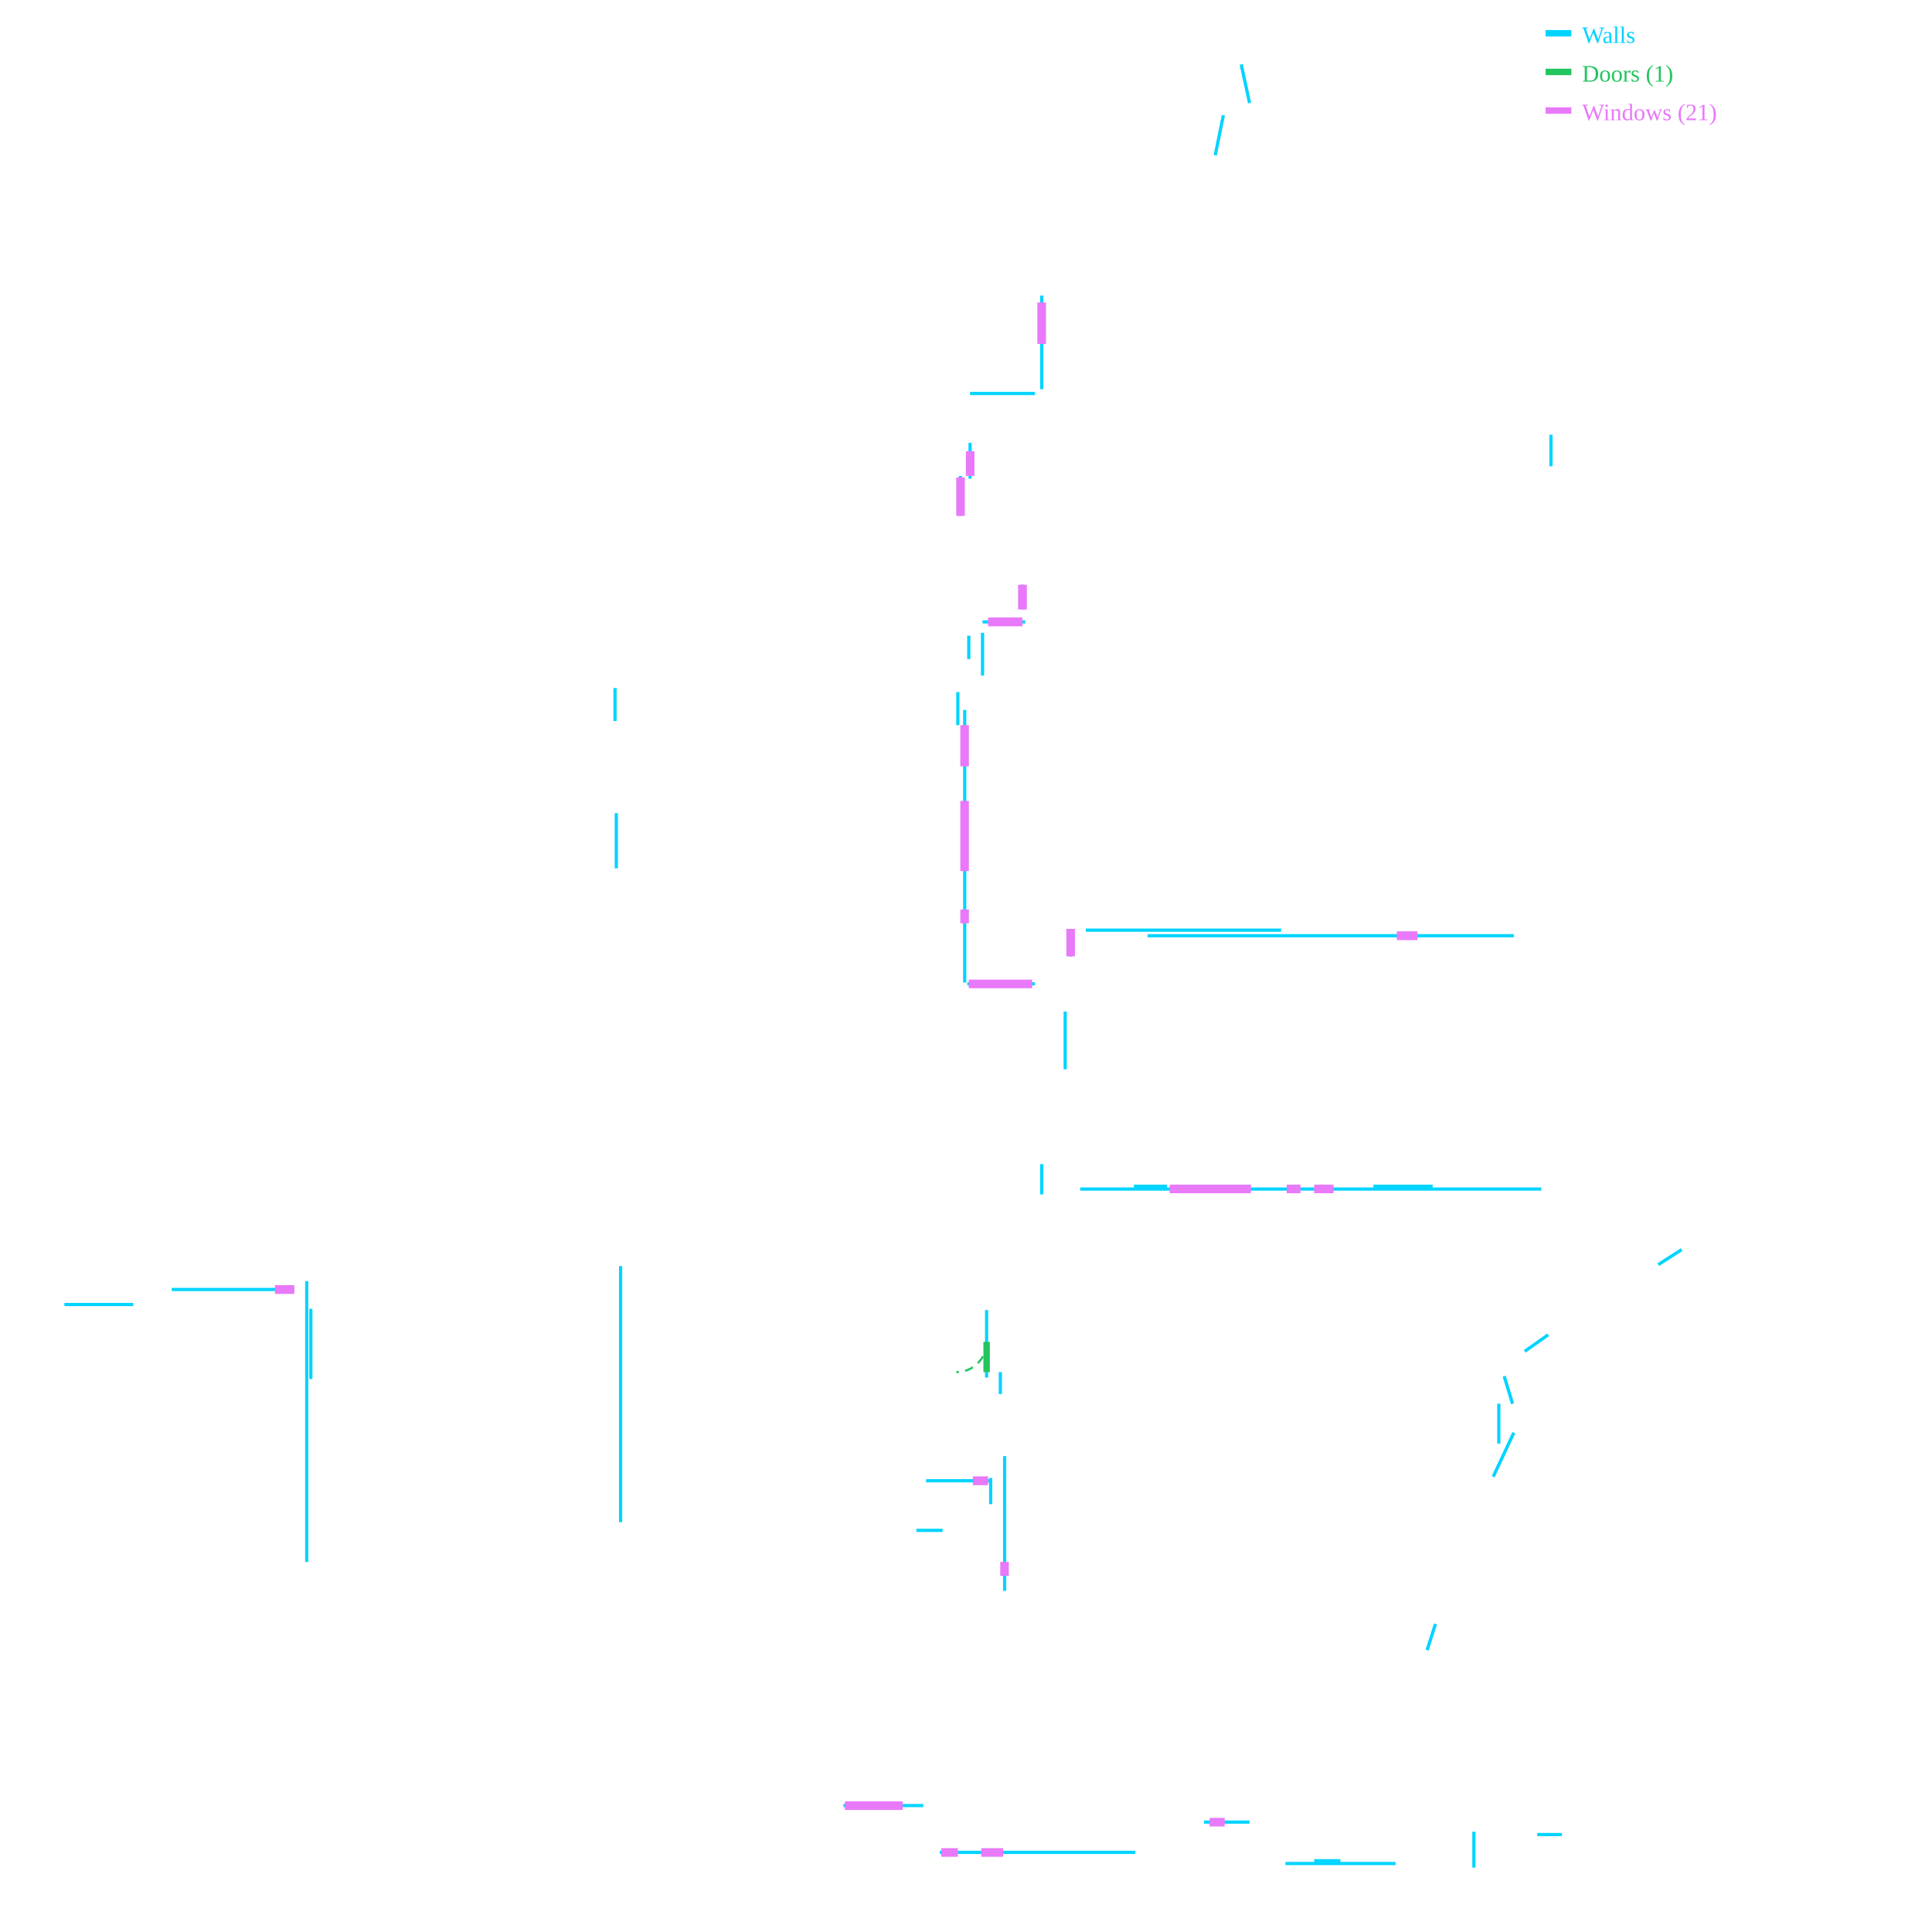
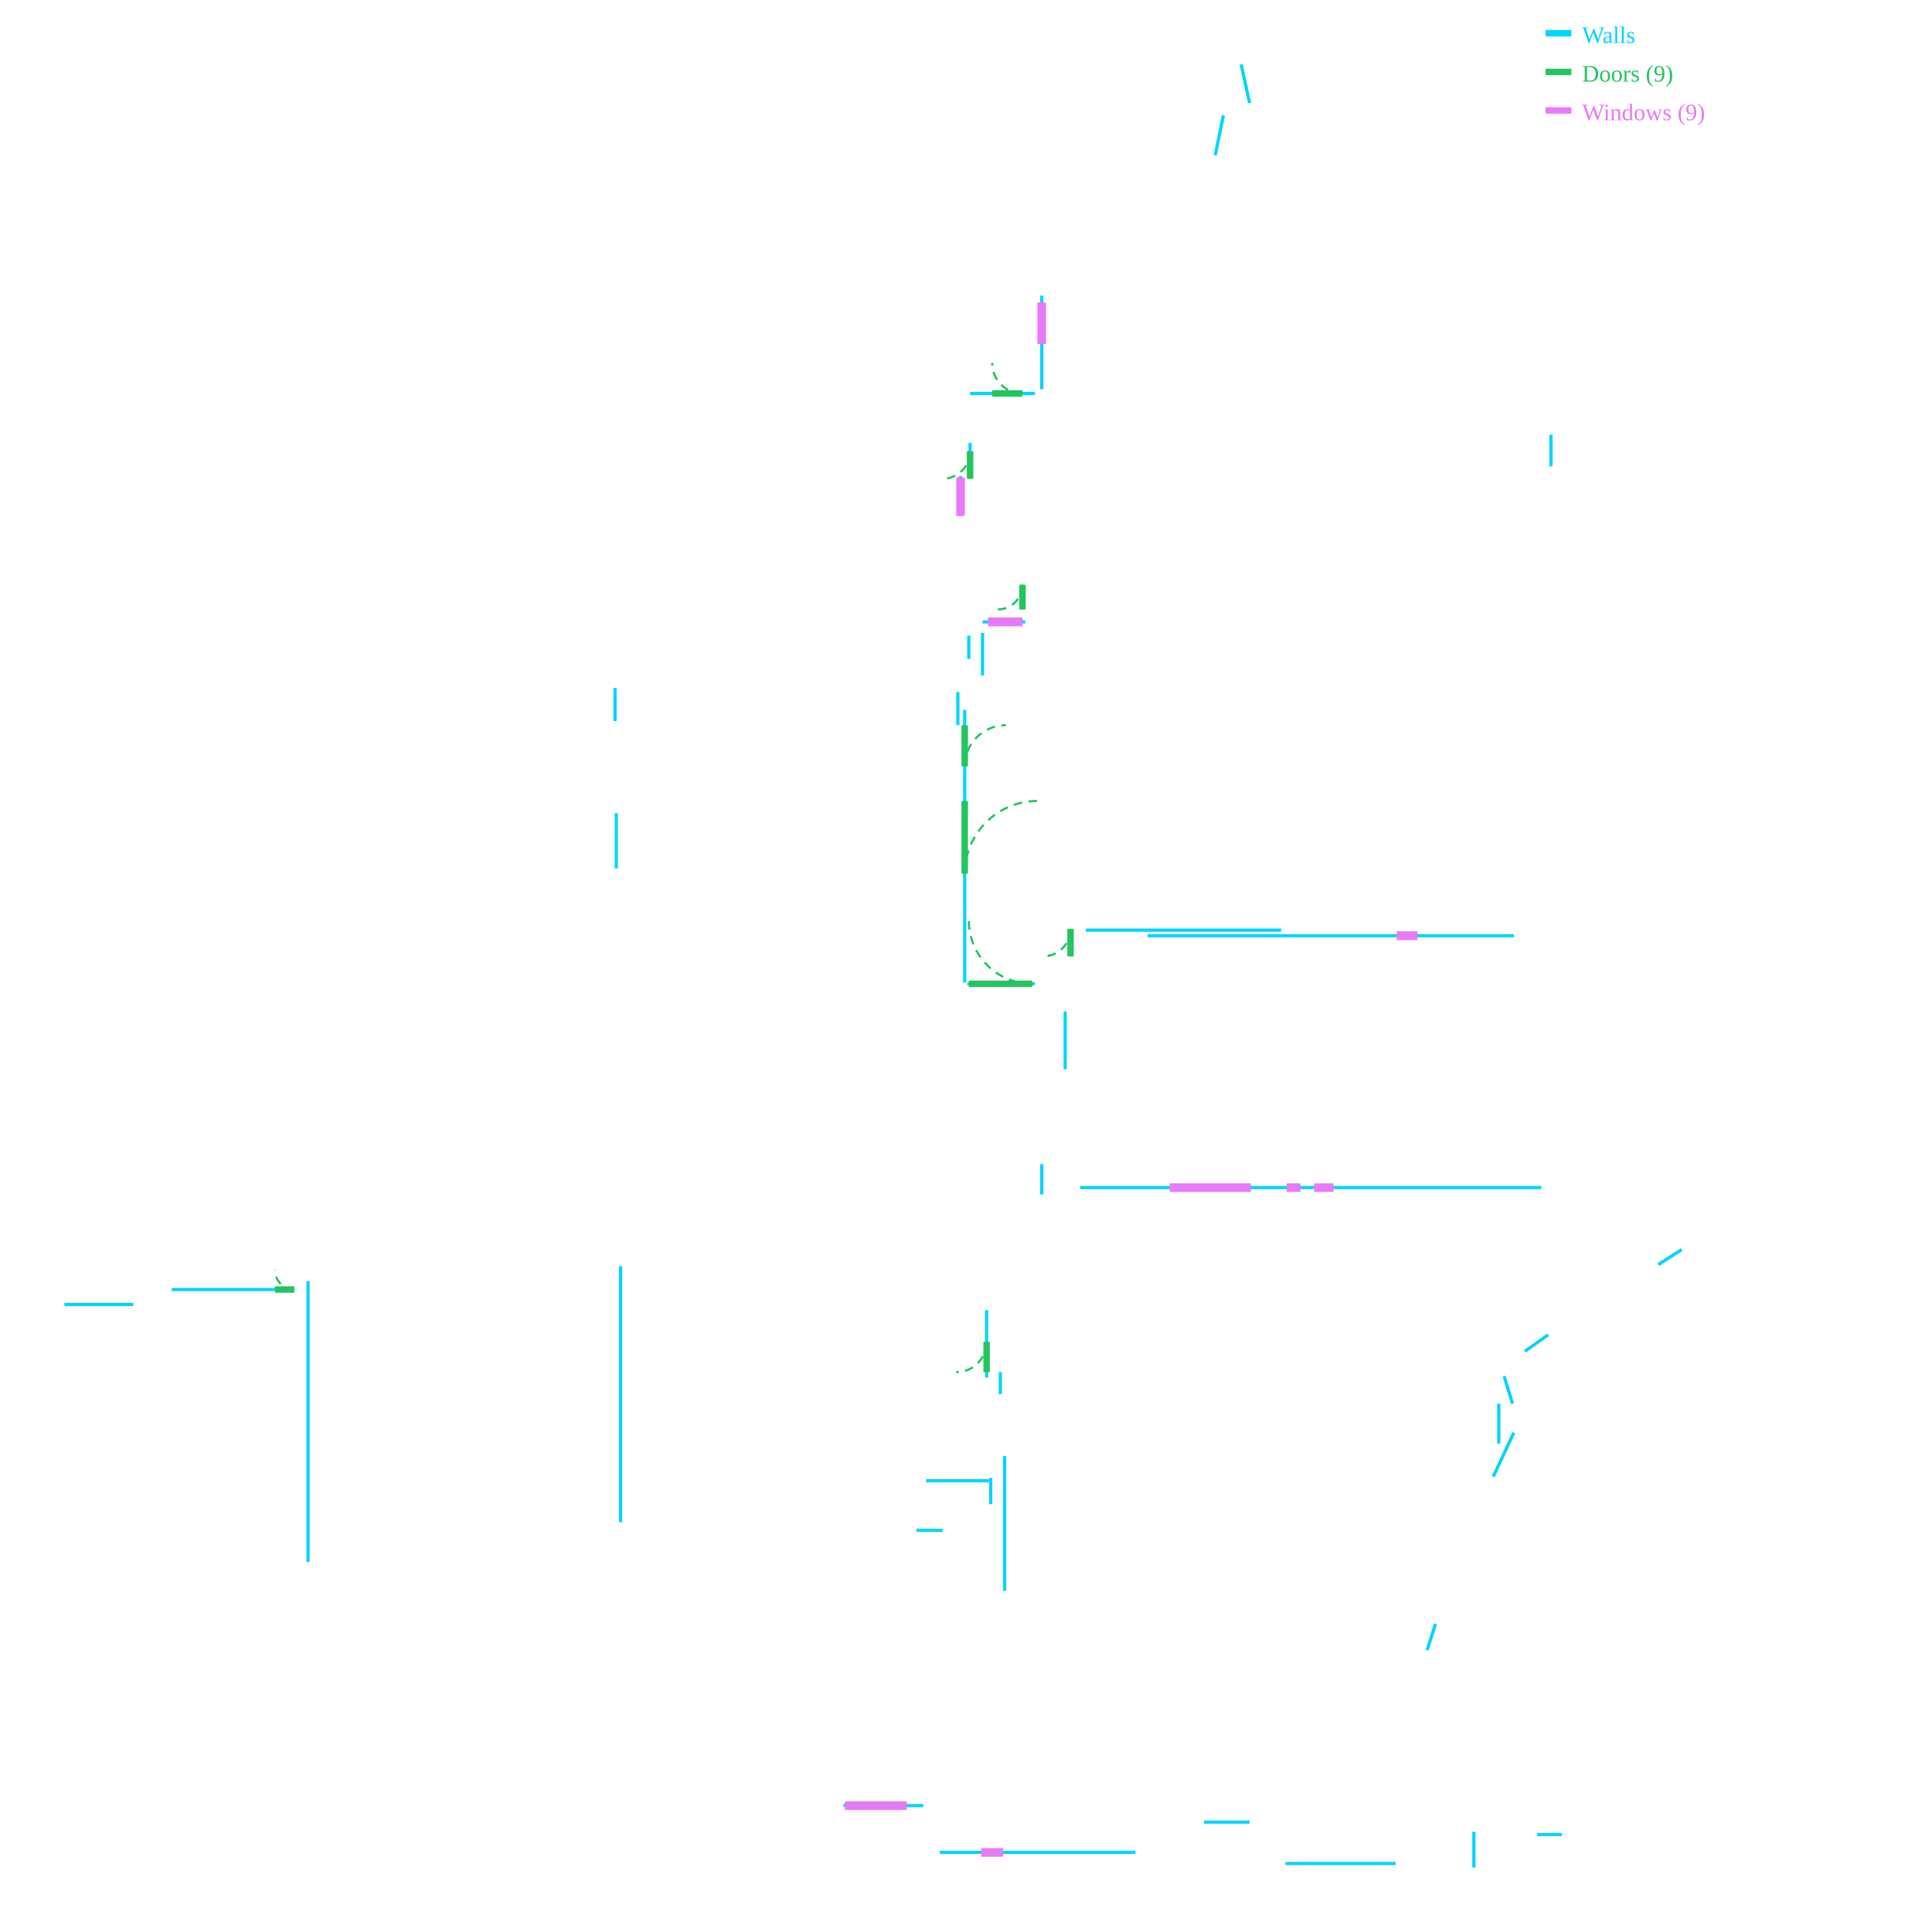
<svg xmlns="http://www.w3.org/2000/svg" width="900" height="900" style="background:#070b18">
-   <line x1="503.2" y1="553.9" x2="718.0" y2="553.9" stroke="#00d4ff" stroke-width="1.5" />
+   <line x1="503.2" y1="553.2" x2="718.0" y2="553.2" stroke="#00d4ff" stroke-width="1.5" />
  <line x1="534.6" y1="435.9" x2="705.2" y2="435.9" stroke="#00d4ff" stroke-width="1.5" />
-   <line x1="142.9" y1="727.6" x2="142.9" y2="596.8" stroke="#00d4ff" stroke-width="1.5" />
+   <line x1="143.5" y1="596.8" x2="143.5" y2="727.6" stroke="#00d4ff" stroke-width="1.5" />
  <line x1="449.4" y1="330.7" x2="449.4" y2="457.7" stroke="#00d4ff" stroke-width="1.5" />
  <line x1="289.1" y1="709.1" x2="289.1" y2="589.8" stroke="#00d4ff" stroke-width="1.5" />
  <line x1="446.2" y1="337.8" x2="446.2" y2="322.4" stroke="#00d4ff" stroke-width="1.5" />
  <line x1="468.0" y1="741.1" x2="468.0" y2="678.3" stroke="#00d4ff" stroke-width="1.5" />
  <line x1="598.8" y1="868.1" x2="650.1" y2="868.1" stroke="#00d4ff" stroke-width="1.5" />
  <line x1="485.3" y1="181.3" x2="485.3" y2="137.7" stroke="#00d4ff" stroke-width="1.5" />
  <line x1="505.8" y1="433.3" x2="596.8" y2="433.3" stroke="#00d4ff" stroke-width="1.5" />
-   <line x1="612.2" y1="866.8" x2="624.4" y2="866.8" stroke="#00d4ff" stroke-width="1.5" />
  <line x1="30.0" y1="607.7" x2="62.1" y2="607.7" stroke="#00d4ff" stroke-width="1.5" />
  <line x1="437.8" y1="862.9" x2="528.9" y2="862.9" stroke="#00d4ff" stroke-width="1.5" />
  <line x1="287.1" y1="378.8" x2="287.1" y2="404.5" stroke="#00d4ff" stroke-width="1.5" />
  <line x1="498.7" y1="445.5" x2="498.7" y2="433.3" stroke="#00d4ff" stroke-width="1.5" />
  <line x1="459.6" y1="641.7" x2="459.6" y2="610.3" stroke="#00d4ff" stroke-width="1.5" />
  <line x1="80.0" y1="600.7" x2="137.1" y2="600.7" stroke="#00d4ff" stroke-width="1.5" />
-   <line x1="144.8" y1="642.4" x2="144.8" y2="609.7" stroke="#00d4ff" stroke-width="1.5" />
  <line x1="447.4" y1="240.3" x2="447.4" y2="221.7" stroke="#00d4ff" stroke-width="1.5" />
  <line x1="560.9" y1="848.8" x2="582.1" y2="848.8" stroke="#00d4ff" stroke-width="1.5" />
-   <line x1="528.2" y1="552.6" x2="543.6" y2="552.6" stroke="#00d4ff" stroke-width="1.5" />
  <line x1="496.2" y1="471.2" x2="496.2" y2="498.1" stroke="#00d4ff" stroke-width="1.5" />
-   <line x1="639.8" y1="552.6" x2="667.4" y2="552.6" stroke="#00d4ff" stroke-width="1.5" />
  <line x1="461.5" y1="688.5" x2="461.5" y2="700.7" stroke="#00d4ff" stroke-width="1.5" />
  <line x1="485.3" y1="556.4" x2="485.3" y2="542.3" stroke="#00d4ff" stroke-width="1.5" />
  <line x1="476.3" y1="283.9" x2="476.3" y2="272.4" stroke="#00d4ff" stroke-width="1.5" />
  <line x1="450.6" y1="458.3" x2="482.1" y2="458.3" stroke="#00d4ff" stroke-width="1.5" />
  <line x1="466.0" y1="649.4" x2="466.0" y2="639.2" stroke="#00d4ff" stroke-width="1.5" />
  <line x1="451.9" y1="223.0" x2="451.9" y2="206.3" stroke="#00d4ff" stroke-width="1.5" />
  <line x1="716.1" y1="854.6" x2="727.6" y2="854.6" stroke="#00d4ff" stroke-width="1.5" />
  <line x1="686.6" y1="870.0" x2="686.6" y2="853.3" stroke="#00d4ff" stroke-width="1.5" />
  <line x1="698.2" y1="672.5" x2="698.2" y2="653.9" stroke="#00d4ff" stroke-width="1.5" />
  <line x1="451.3" y1="307.0" x2="451.3" y2="296.1" stroke="#00d4ff" stroke-width="1.5" />
  <line x1="431.4" y1="689.8" x2="460.9" y2="689.8" stroke="#00d4ff" stroke-width="1.5" />
  <line x1="578.2" y1="30.0" x2="582.1" y2="48.0" stroke="#00d4ff" stroke-width="1.5" />
  <line x1="566.1" y1="72.3" x2="569.9" y2="53.7" stroke="#00d4ff" stroke-width="1.5" />
  <line x1="392.9" y1="841.1" x2="430.1" y2="841.1" stroke="#00d4ff" stroke-width="1.5" />
  <line x1="451.9" y1="183.3" x2="482.1" y2="183.3" stroke="#00d4ff" stroke-width="1.5" />
  <line x1="426.9" y1="712.9" x2="439.1" y2="712.9" stroke="#00d4ff" stroke-width="1.5" />
  <line x1="695.6" y1="687.9" x2="705.2" y2="667.4" stroke="#00d4ff" stroke-width="1.5" />
  <line x1="664.8" y1="768.7" x2="668.7" y2="756.5" stroke="#00d4ff" stroke-width="1.5" />
  <line x1="722.5" y1="217.2" x2="722.5" y2="202.5" stroke="#00d4ff" stroke-width="1.5" />
  <line x1="457.7" y1="294.8" x2="457.7" y2="314.7" stroke="#00d4ff" stroke-width="1.5" />
  <line x1="286.5" y1="320.5" x2="286.5" y2="335.9" stroke="#00d4ff" stroke-width="1.5" />
  <line x1="772.5" y1="589.1" x2="783.4" y2="582.1" stroke="#00d4ff" stroke-width="1.5" />
  <line x1="700.7" y1="641.1" x2="704.6" y2="653.9" stroke="#00d4ff" stroke-width="1.5" />
  <line x1="710.3" y1="629.5" x2="721.2" y2="621.8" stroke="#00d4ff" stroke-width="1.5" />
  <line x1="457.7" y1="289.7" x2="477.6" y2="289.7" stroke="#00d4ff" stroke-width="1.5" />
+   <line x1="449.4" y1="337.8" x2="449.4" y2="357.0" stroke="#22c55e" stroke-width="3" />
+   <path d="M 449.4,357.0 A 19.2,19.2 0 0,1 468.6,337.8" stroke="#22c55e" stroke-width="1" fill="none" stroke-dasharray="4,3" />
+   <line x1="449.4" y1="373.1" x2="449.4" y2="407.0" stroke="#22c55e" stroke-width="3" />
+   <path d="M 449.4,407.0 A 34.0,34.0 0 0,1 483.3,373.1" stroke="#22c55e" stroke-width="1" fill="none" stroke-dasharray="4,3" />
+   <line x1="498.7" y1="445.5" x2="498.7" y2="432.7" stroke="#22c55e" stroke-width="3" />
+   <path d="M 498.7,432.7 A 12.8,12.8 0 0,1 485.9,445.5" stroke="#22c55e" stroke-width="1" fill="none" stroke-dasharray="4,3" />
  <line x1="459.6" y1="639.2" x2="459.6" y2="625.1" stroke="#22c55e" stroke-width="3" />
  <path d="M 459.6,625.1 A 14.1,14.1 0 0,1 445.5,639.2" stroke="#22c55e" stroke-width="1" fill="none" stroke-dasharray="4,3" />
-   <line x1="544.9" y1="554.6" x2="582.7" y2="554.6" stroke="#e879f9" stroke-width="2.5" />
-   <line x1="544.9" y1="553.1" x2="582.7" y2="553.1" stroke="#e879f9" stroke-width="2.5" />
-   <line x1="599.4" y1="554.6" x2="605.8" y2="554.6" stroke="#e879f9" stroke-width="2.5" />
-   <line x1="599.4" y1="553.1" x2="605.8" y2="553.1" stroke="#e879f9" stroke-width="2.5" />
-   <line x1="612.2" y1="554.6" x2="621.2" y2="554.6" stroke="#e879f9" stroke-width="2.5" />
-   <line x1="612.2" y1="553.1" x2="621.2" y2="553.1" stroke="#e879f9" stroke-width="2.5" />
+   <line x1="128.1" y1="600.7" x2="137.1" y2="600.7" stroke="#22c55e" stroke-width="3" />
+   <path d="M 137.1,600.7 A 9.0,9.0 0 0,1 128.1,591.7" stroke="#22c55e" stroke-width="1" fill="none" stroke-dasharray="4,3" />
+   <line x1="476.3" y1="283.9" x2="476.3" y2="272.4" stroke="#22c55e" stroke-width="3" />
+   <path d="M 476.3,272.4 A 11.5,11.5 0 0,1 464.7,283.9" stroke="#22c55e" stroke-width="1" fill="none" stroke-dasharray="4,3" />
+   <line x1="451.3" y1="458.3" x2="480.8" y2="458.3" stroke="#22c55e" stroke-width="3" />
+   <path d="M 480.8,458.3 A 29.5,29.5 0 0,1 451.3,428.8" stroke="#22c55e" stroke-width="1" fill="none" stroke-dasharray="4,3" />
+   <line x1="451.9" y1="223.0" x2="451.9" y2="210.2" stroke="#22c55e" stroke-width="3" />
+   <path d="M 451.9,210.2 A 12.8,12.8 0 0,1 439.1,223.0" stroke="#22c55e" stroke-width="1" fill="none" stroke-dasharray="4,3" />
+   <line x1="462.2" y1="183.3" x2="476.3" y2="183.3" stroke="#22c55e" stroke-width="3" />
+   <path d="M 476.3,183.3 A 14.1,14.1 0 0,1 462.2,169.1" stroke="#22c55e" stroke-width="1" fill="none" stroke-dasharray="4,3" />
+   <line x1="544.9" y1="554.0" x2="582.7" y2="554.0" stroke="#e879f9" stroke-width="2.5" />
+   <line x1="544.9" y1="552.5" x2="582.7" y2="552.5" stroke="#e879f9" stroke-width="2.5" />
+   <line x1="599.4" y1="554.0" x2="605.8" y2="554.0" stroke="#e879f9" stroke-width="2.5" />
+   <line x1="599.4" y1="552.5" x2="605.8" y2="552.5" stroke="#e879f9" stroke-width="2.5" />
+   <line x1="612.2" y1="554.0" x2="621.2" y2="554.0" stroke="#e879f9" stroke-width="2.5" />
+   <line x1="612.2" y1="552.5" x2="621.2" y2="552.5" stroke="#e879f9" stroke-width="2.5" />
  <line x1="650.7" y1="436.7" x2="660.3" y2="436.7" stroke="#e879f9" stroke-width="2.5" />
  <line x1="650.7" y1="435.1" x2="660.3" y2="435.1" stroke="#e879f9" stroke-width="2.5" />
-   <line x1="448.6" y1="337.8" x2="448.6" y2="357.0" stroke="#e879f9" stroke-width="2.5" />
-   <line x1="450.1" y1="337.8" x2="450.1" y2="357.0" stroke="#e879f9" stroke-width="2.5" />
-   <line x1="448.6" y1="373.1" x2="448.6" y2="405.8" stroke="#e879f9" stroke-width="2.5" />
-   <line x1="450.1" y1="373.1" x2="450.1" y2="405.8" stroke="#e879f9" stroke-width="2.5" />
-   <line x1="448.6" y1="423.7" x2="448.6" y2="430.1" stroke="#e879f9" stroke-width="2.5" />
-   <line x1="450.1" y1="423.7" x2="450.1" y2="430.1" stroke="#e879f9" stroke-width="2.5" />
-   <line x1="468.7" y1="734.1" x2="468.7" y2="727.6" stroke="#e879f9" stroke-width="2.5" />
-   <line x1="467.2" y1="734.1" x2="467.2" y2="727.6" stroke="#e879f9" stroke-width="2.5" />
  <line x1="486.0" y1="160.2" x2="486.0" y2="140.9" stroke="#e879f9" stroke-width="2.5" />
  <line x1="484.5" y1="160.2" x2="484.5" y2="140.9" stroke="#e879f9" stroke-width="2.5" />
-   <line x1="438.5" y1="863.7" x2="446.2" y2="863.7" stroke="#e879f9" stroke-width="2.5" />
-   <line x1="438.5" y1="862.2" x2="446.2" y2="862.2" stroke="#e879f9" stroke-width="2.5" />
  <line x1="457.1" y1="863.7" x2="467.3" y2="863.7" stroke="#e879f9" stroke-width="2.5" />
  <line x1="457.1" y1="862.2" x2="467.3" y2="862.2" stroke="#e879f9" stroke-width="2.5" />
-   <line x1="499.5" y1="445.5" x2="499.5" y2="432.7" stroke="#e879f9" stroke-width="2.5" />
-   <line x1="498.0" y1="445.5" x2="498.0" y2="432.7" stroke="#e879f9" stroke-width="2.5" />
-   <line x1="128.1" y1="601.5" x2="137.1" y2="601.5" stroke="#e879f9" stroke-width="2.5" />
-   <line x1="128.1" y1="599.9" x2="137.1" y2="599.9" stroke="#e879f9" stroke-width="2.5" />
  <line x1="448.2" y1="240.3" x2="448.2" y2="222.4" stroke="#e879f9" stroke-width="2.5" />
  <line x1="446.7" y1="240.3" x2="446.7" y2="222.4" stroke="#e879f9" stroke-width="2.5" />
-   <line x1="563.5" y1="849.6" x2="570.5" y2="849.6" stroke="#e879f9" stroke-width="2.5" />
-   <line x1="563.5" y1="848.1" x2="570.5" y2="848.1" stroke="#e879f9" stroke-width="2.5" />
-   <line x1="477.1" y1="283.9" x2="477.1" y2="272.4" stroke="#e879f9" stroke-width="2.5" />
-   <line x1="475.5" y1="283.9" x2="475.5" y2="272.4" stroke="#e879f9" stroke-width="2.5" />
-   <line x1="451.3" y1="459.1" x2="480.8" y2="459.1" stroke="#e879f9" stroke-width="2.5" />
-   <line x1="451.3" y1="457.6" x2="480.8" y2="457.6" stroke="#e879f9" stroke-width="2.5" />
-   <line x1="452.7" y1="221.7" x2="452.7" y2="210.2" stroke="#e879f9" stroke-width="2.5" />
-   <line x1="451.2" y1="221.7" x2="451.2" y2="210.2" stroke="#e879f9" stroke-width="2.5" />
-   <line x1="453.2" y1="690.6" x2="460.3" y2="690.6" stroke="#e879f9" stroke-width="2.5" />
-   <line x1="453.2" y1="689.0" x2="460.3" y2="689.0" stroke="#e879f9" stroke-width="2.5" />
-   <line x1="393.6" y1="841.9" x2="420.5" y2="841.9" stroke="#e879f9" stroke-width="2.5" />
-   <line x1="393.6" y1="840.4" x2="420.5" y2="840.4" stroke="#e879f9" stroke-width="2.5" />
+   <line x1="393.6" y1="841.9" x2="422.4" y2="841.9" stroke="#e879f9" stroke-width="2.5" />
+   <line x1="393.6" y1="840.4" x2="422.4" y2="840.4" stroke="#e879f9" stroke-width="2.5" />
  <line x1="460.3" y1="290.5" x2="476.3" y2="290.5" stroke="#e879f9" stroke-width="2.5" />
  <line x1="460.3" y1="288.9" x2="476.3" y2="288.9" stroke="#e879f9" stroke-width="2.5" />
  <rect x="720" y="14" width="12" height="3" fill="#00d4ff" />
  <text x="737" y="20" fill="#00d4ff" font-size="11">Walls</text>
  <rect x="720" y="32" width="12" height="3" fill="#22c55e" />
-   <text x="737" y="38" fill="#22c55e" font-size="11">Doors (1)</text>
+   <text x="737" y="38" fill="#22c55e" font-size="11">Doors (9)</text>
  <rect x="720" y="50" width="12" height="3" fill="#e879f9" />
-   <text x="737" y="56" fill="#e879f9" font-size="11">Windows (21)</text>
+   <text x="737" y="56" fill="#e879f9" font-size="11">Windows (9)</text>
</svg>
